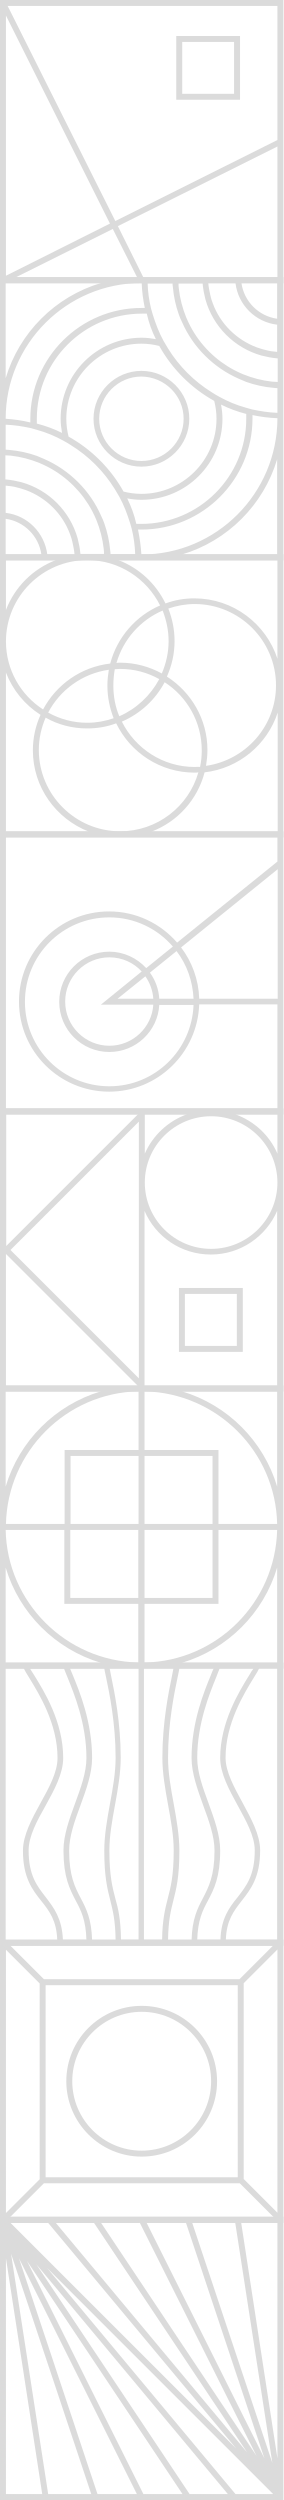
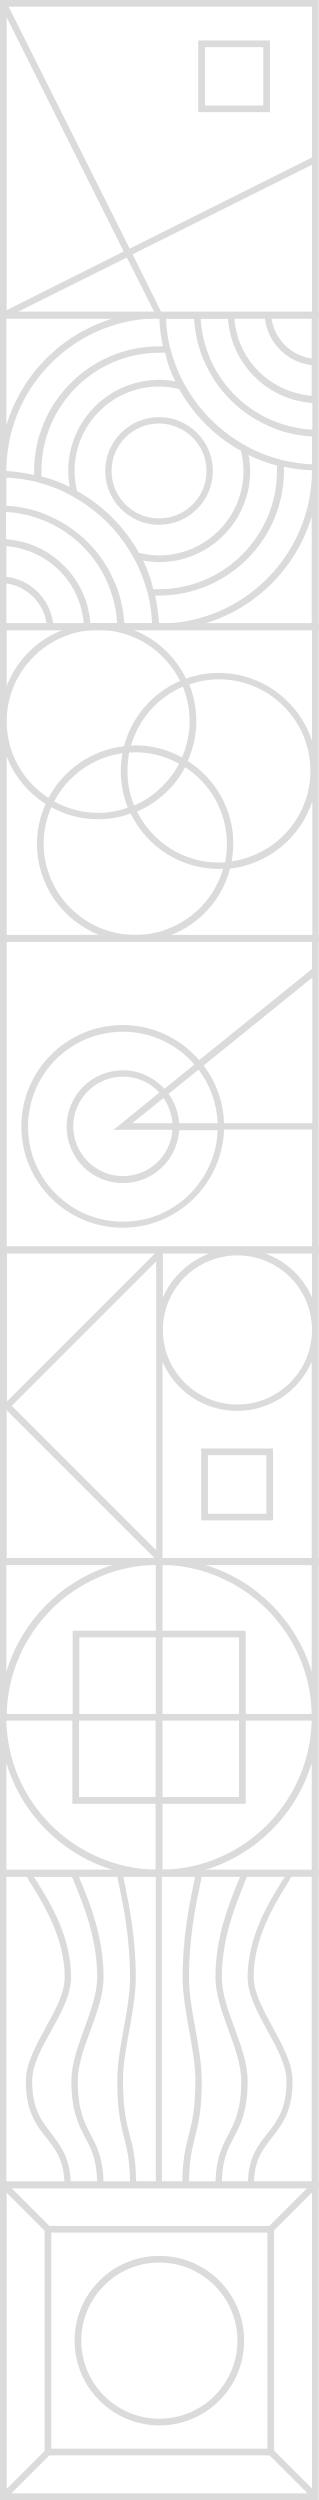
- <svg xmlns="http://www.w3.org/2000/svg" width="45" height="397" viewBox="0 0 45 397" fill="none">
+ <svg xmlns="http://www.w3.org/2000/svg" width="45" height="353" viewBox="0 0 45 353" fill="none">
  <path d="M0 0V45H45V0H0ZM0.945 2.475L17.46 35.505L0.945 43.785V2.475ZM2.475 44.055L17.91 36.36L21.78 44.055H2.475ZM44.055 44.055H22.77L18.72 35.91L44.055 23.265V44.055ZM44.055 22.23L18.315 35.1L1.215 0.945H44.055V22.23Z" fill="#DBDBDB" />
  <path d="M38.115 5.715H27.99V15.84H38.115V5.715ZM37.17 14.895H28.935V6.66H37.17V14.895Z" fill="#DBDBDB" />
  <path d="M38.295 44H37.35H33.075H32.13H28.305H27.36H23.445H22.5H0V66.5V67.445V71.36V72.305V76.13V77.075V81.35V82.295V89H6.705H7.65H11.925H12.87H16.695H17.64H21.555H22.5H45V66.5V65.555V61.64V60.695V56.87V55.925V51.65V50.705V44H38.295ZM24.75 53.855C24.03 53.72 23.265 53.63 22.5 53.63C15.39 53.63 9.63 59.39 9.63 66.5C9.63 67.265 9.72 68.03 9.855 68.75C8.595 68.12 7.245 67.625 5.85 67.265C5.85 66.995 5.85 66.77 5.85 66.5C5.85 57.32 13.32 49.805 22.545 49.805C22.815 49.805 23.04 49.805 23.31 49.805C23.625 51.245 24.12 52.595 24.75 53.855ZM25.29 54.935C27.315 58.58 30.375 61.64 34.02 63.665C34.245 64.565 34.38 65.51 34.38 66.5C34.38 73.07 29.025 78.425 22.455 78.425C21.465 78.425 20.52 78.29 19.62 78.065C17.595 74.42 14.535 71.36 10.89 69.335C10.665 68.435 10.53 67.49 10.53 66.5C10.53 59.93 15.885 54.575 22.455 54.575C23.445 54.575 24.39 54.71 25.29 54.935ZM0.9 44.945H16.02C8.775 47.105 3.06 52.82 0.9 60.065V44.945ZM0.9 66.5C0.9 54.62 10.575 44.945 22.455 44.945C22.455 44.945 22.455 44.945 22.5 44.945C22.545 46.295 22.725 47.6 22.995 48.905C22.815 48.905 22.635 48.905 22.455 48.905C12.735 48.905 4.815 56.825 4.815 66.545C4.815 66.725 4.815 66.905 4.815 67.085C3.555 66.77 2.25 66.59 0.9 66.5ZM0.9 88.055V82.385C3.825 82.79 6.165 85.13 6.57 88.055H0.9ZM7.515 88.055C7.065 84.59 4.365 81.845 0.9 81.44V77.12C1.53 77.165 2.205 77.255 2.79 77.435C3.24 77.525 3.69 77.705 4.14 77.84C7.38 79.055 9.945 81.62 11.115 84.815C11.295 85.265 11.43 85.715 11.52 86.165C11.655 86.795 11.79 87.425 11.835 88.055H7.515ZM12.78 88.055C12.735 87.605 12.69 87.155 12.6 86.705C12.51 86.3 12.42 85.895 12.33 85.49C11.115 81.17 7.74 77.795 3.42 76.58C3.015 76.49 2.61 76.4 2.205 76.31C1.755 76.22 1.305 76.175 0.855 76.13V72.305C1.125 72.305 1.395 72.35 1.665 72.35C3.285 72.53 4.815 72.935 6.255 73.52C6.705 73.7 7.155 73.925 7.605 74.15C10.62 75.725 13.095 78.2 14.67 81.215C14.895 81.665 15.12 82.115 15.3 82.565C15.885 84.005 16.29 85.535 16.47 87.155C16.515 87.425 16.515 87.695 16.515 87.965H12.78V88.055ZM17.55 88.055C17.55 87.875 17.55 87.65 17.505 87.47C17.37 85.94 17.055 84.5 16.56 83.105C16.425 82.7 16.245 82.295 16.065 81.935C14.31 77.885 11.025 74.645 7.02 72.89C6.615 72.71 6.255 72.575 5.85 72.395C4.455 71.9 3.015 71.585 1.485 71.45C1.305 71.45 1.08 71.405 0.9 71.405V67.445C0.9 67.445 0.9 67.445 0.945 67.445C2.295 67.49 3.645 67.715 4.905 67.985C5.22 68.075 5.535 68.165 5.85 68.255C7.335 68.66 8.73 69.245 10.035 69.965C10.44 70.19 10.845 70.415 11.25 70.685C14.085 72.44 16.47 74.825 18.225 77.66C18.45 78.065 18.72 78.47 18.945 78.875C19.665 80.18 20.205 81.62 20.655 83.06C20.745 83.375 20.835 83.69 20.925 84.005C21.24 85.31 21.42 86.615 21.465 87.965C21.465 87.965 21.465 87.965 21.465 88.01H17.55V88.055ZM20.205 79.145C20.925 79.28 21.69 79.37 22.455 79.37C29.565 79.37 35.325 73.61 35.325 66.5C35.325 65.735 35.235 64.97 35.1 64.25C36.36 64.88 37.71 65.375 39.105 65.735C39.105 66.005 39.105 66.23 39.105 66.5C39.105 75.68 31.635 83.195 22.41 83.195C22.14 83.195 21.915 83.195 21.645 83.195C21.33 81.755 20.835 80.45 20.205 79.145ZM44.01 88.055H28.89C36.135 85.895 41.85 80.18 44.01 72.935V88.055ZM22.455 88.055C22.365 86.705 22.185 85.4 21.915 84.095C22.095 84.095 22.275 84.095 22.455 84.095C32.175 84.095 40.095 76.175 40.095 66.455C40.095 66.275 40.095 66.095 40.095 65.915C41.355 66.185 42.705 66.365 44.055 66.41C44.055 66.41 44.055 66.41 44.055 66.455C44.01 78.38 34.335 88.055 22.455 88.055ZM44.01 65.555C42.615 65.51 41.31 65.285 40.005 65.015C39.69 64.925 39.375 64.835 39.06 64.745C37.575 64.34 36.18 63.755 34.875 63.035C34.47 62.81 34.065 62.585 33.66 62.315C30.825 60.56 28.44 58.175 26.685 55.34C26.46 54.935 26.19 54.53 25.965 54.125C25.245 52.82 24.705 51.38 24.255 49.94C24.165 49.625 24.075 49.31 23.985 48.995C23.67 47.69 23.49 46.385 23.445 45.035C23.445 45.035 23.445 45.035 23.445 44.99H27.405C27.405 45.17 27.405 45.395 27.45 45.575C27.585 47.105 27.9 48.545 28.395 49.94C28.53 50.345 28.71 50.75 28.89 51.11C30.645 55.16 33.93 58.4 37.935 60.155C38.34 60.335 38.7 60.47 39.105 60.65C40.5 61.145 41.94 61.46 43.47 61.595C43.65 61.595 43.875 61.64 44.055 61.64V65.555H44.01ZM44.01 60.65C43.74 60.65 43.47 60.605 43.2 60.605C41.58 60.425 40.05 60.02 38.61 59.435C38.16 59.255 37.71 59.03 37.26 58.805C34.245 57.23 31.77 54.755 30.195 51.74C29.97 51.29 29.745 50.84 29.565 50.39C28.98 48.95 28.575 47.42 28.395 45.8C28.35 45.53 28.35 45.26 28.35 44.99H32.175C32.22 45.44 32.265 45.89 32.355 46.34C32.445 46.745 32.535 47.15 32.625 47.555C33.84 51.875 37.215 55.25 41.535 56.465C41.94 56.555 42.345 56.645 42.75 56.735C43.2 56.825 43.65 56.87 44.1 56.915V60.65H44.01ZM44.01 55.88C43.38 55.835 42.75 55.745 42.12 55.565C41.67 55.475 41.22 55.295 40.77 55.16C37.53 53.945 34.965 51.38 33.795 48.185C33.615 47.735 33.48 47.285 33.39 46.835C33.255 46.205 33.12 45.575 33.075 44.945H37.395C37.8 48.41 40.545 51.155 44.01 51.56V55.88ZM44.01 50.615C41.085 50.21 38.745 47.87 38.34 44.945H44.01V50.615Z" fill="#DBDBDB" />
  <path d="M14.851 66.5C14.851 70.685 18.271 74.105 22.456 74.105C26.641 74.105 30.061 70.685 30.061 66.5C30.061 62.315 26.641 58.895 22.456 58.895C18.271 58.895 14.851 62.315 14.851 66.5ZM29.161 66.5C29.161 70.19 26.146 73.205 22.456 73.205C18.766 73.205 15.751 70.19 15.751 66.5C15.751 62.81 18.766 59.795 22.456 59.795C26.146 59.84 29.161 62.81 29.161 66.5Z" fill="#DBDBDB" />
  <path d="M0 88V133H45V88H0ZM18.225 106.27C18.495 106.27 18.765 106.225 19.08 106.225C21.33 106.225 23.445 106.81 25.29 107.845C23.895 110.455 21.645 112.57 18.945 113.74C18.315 112.255 18 110.59 18 108.88C18 107.98 18.09 107.08 18.225 106.27ZM18.045 114.055C16.74 114.505 15.345 114.775 13.86 114.775C11.61 114.775 9.495 114.19 7.65 113.155C9.54 109.555 13.095 106.945 17.28 106.36C17.145 107.17 17.055 108.025 17.055 108.88C17.055 110.68 17.415 112.435 18.045 114.055ZM13.86 115.675C15.48 115.675 17.01 115.405 18.45 114.865C20.7 119.5 25.425 122.695 30.915 122.695C31.095 122.695 31.32 122.695 31.5 122.65C29.97 128.05 24.975 132.01 19.08 132.01C11.97 132.01 6.165 126.205 6.165 119.095C6.165 117.25 6.57 115.54 7.245 113.965C9.225 115.09 11.475 115.675 13.86 115.675ZM30.915 121.795C25.83 121.795 21.465 118.825 19.35 114.595C22.275 113.335 24.66 111.13 26.145 108.34C29.7 110.635 32.04 114.64 32.04 119.185C32.04 120.085 31.95 120.94 31.77 121.795C31.455 121.75 31.185 121.795 30.915 121.795ZM26.505 107.44C27.27 105.73 27.72 103.84 27.72 101.815C27.72 99.97 27.36 98.26 26.73 96.64C28.035 96.19 29.475 95.92 30.915 95.92C38.025 95.92 43.83 101.725 43.83 108.835C43.83 115.36 38.97 120.715 32.715 121.615C32.85 120.805 32.94 119.95 32.94 119.095C32.94 114.235 30.375 109.915 26.505 107.44ZM26.775 101.815C26.775 103.615 26.37 105.37 25.695 106.945C23.715 105.865 21.465 105.235 19.08 105.235C18.9 105.235 18.675 105.235 18.495 105.28C19.575 101.545 22.275 98.485 25.83 96.955C26.415 98.485 26.775 100.105 26.775 101.815ZM17.505 105.37C12.87 105.91 8.955 108.7 6.84 112.66C3.285 110.365 0.945 106.36 0.945 101.86C0.945 94.75 6.75 88.945 13.86 88.945C18.945 88.945 23.31 91.915 25.425 96.145C21.555 97.81 18.585 101.23 17.505 105.37ZM8.865 88.945C5.22 90.34 2.34 93.22 0.945 96.865V88.945H8.865ZM0.945 132.055V106.81C2.025 109.6 3.96 111.94 6.435 113.515C5.67 115.225 5.22 117.115 5.22 119.14C5.22 125.035 8.91 130.03 14.085 132.055H0.945ZM24.075 132.055C28.215 130.48 31.365 126.97 32.49 122.65C37.935 122.02 42.435 118.24 44.1 113.155V132.055H24.075ZM44.055 88.945V104.605C42.255 99.07 37.035 95.02 30.87 95.02C29.25 95.02 27.72 95.29 26.28 95.83C24.75 92.68 22.095 90.205 18.81 88.945H44.055Z" fill="#DBDBDB" />
  <path d="M45 159.54V136.05V132H0V177H45V159.54ZM31.635 158.595C31.545 155.535 30.465 152.7 28.755 150.45L44.1 138.03V158.595H31.635ZM17.37 145.68C21.375 145.68 25.02 147.48 27.45 150.315L23.22 153.735C21.78 152.16 19.665 151.125 17.37 151.125C12.96 151.125 9.405 154.68 9.405 159.09C9.405 163.5 12.96 167.055 17.37 167.055C21.6 167.055 25.065 163.725 25.29 159.585H30.735C30.465 166.74 24.615 172.5 17.37 172.5C9.99 172.5 3.96 166.515 3.96 159.09C3.96 151.665 9.945 145.68 17.37 145.68ZM16.02 159.54H24.345C24.12 163.185 21.06 166.065 17.37 166.065C13.5 166.065 10.35 162.915 10.35 159.045C10.35 155.175 13.5 152.025 17.37 152.025C19.395 152.025 21.24 152.88 22.5 154.275L16.02 159.54ZM23.085 155.04C23.805 156.075 24.255 157.29 24.345 158.595H18.675L23.085 155.04ZM25.29 158.595C25.2 157.065 24.66 155.625 23.805 154.455L28.035 151.035C29.655 153.15 30.6 155.76 30.735 158.595H25.29ZM0.945 176.055V132.945H44.055V136.815L28.125 149.685C25.515 146.67 21.645 144.735 17.325 144.735C9.405 144.735 3.015 151.17 3.015 159.045C3.015 166.965 9.45 173.355 17.325 173.355C25.065 173.355 31.365 167.19 31.635 159.495H44.055V176.01H0.945V176.055Z" fill="#DBDBDB" />
  <path d="M22.95 220H0V242.95V265H22.95H45V242.95V220H22.95ZM22.005 230.26H10.26V242.005H0.945C1.215 230.485 10.53 221.17 22.005 220.945V230.26ZM33.75 242.005H22.95V231.205H33.75V242.005ZM11.16 242.95H21.96V253.75H11.16V242.95ZM22.95 242.95H33.75V253.75H22.95V242.95ZM22.005 242.005H11.205V231.205H22.005V242.005ZM10.215 242.95V254.695H21.96V264.01C10.44 263.74 1.125 254.425 0.9 242.95H10.215ZM22.95 254.695H34.695V242.95H44.01C43.74 254.47 34.425 263.785 22.95 264.01V254.695ZM34.695 242.005V230.26H22.95V220.945C34.47 221.215 43.785 230.53 44.01 242.005H34.695ZM0.9 220.945H16.02C8.775 223.105 3.06 228.82 0.9 236.065V220.945ZM0.9 264.055V248.935C3.06 256.18 8.775 261.895 16.02 264.055H0.9ZM28.89 264.055C36.135 261.895 41.85 256.18 44.01 248.935V264.055H28.89ZM28.89 220.945H44.01V236.065C41.85 228.82 36.135 223.105 28.89 220.945Z" fill="#DBDBDB" />
  <path d="M45 309V264H0V309H45ZM39.6 265.98C37.98 268.59 34.965 273.495 34.965 279.165C34.965 281.64 36.405 284.25 37.755 286.725C39.06 289.11 40.455 291.585 40.455 293.835C40.455 297.84 39.105 299.505 37.71 301.305C36.405 302.925 35.1 304.635 35.01 308.055H31.32C31.41 304.905 32.175 303.375 33.03 301.8C33.975 300 34.965 298.11 34.965 293.835C34.965 291.405 34.02 288.84 33.12 286.365C32.22 283.935 31.32 281.46 31.32 279.165C31.32 273.675 33.3 268.905 34.335 266.34C34.605 265.665 34.785 265.215 34.875 264.945H40.275C40.05 265.215 39.825 265.575 39.6 265.98ZM33.48 266.025C32.4 268.635 30.42 273.495 30.42 279.165C30.42 281.595 31.365 284.16 32.265 286.68C33.165 289.11 34.065 291.585 34.065 293.88C34.065 297.93 33.12 299.685 32.22 301.44C31.365 303.06 30.51 304.725 30.42 308.1H26.685C26.73 304.905 27.135 303.375 27.54 301.755C27.99 299.955 28.485 298.11 28.485 293.88C28.485 291.495 28.035 288.93 27.585 286.455C27.135 284.025 26.685 281.505 26.685 279.165C26.685 273.63 27.675 268.86 28.215 266.295C28.35 265.665 28.44 265.26 28.485 264.945H33.93C33.795 265.26 33.615 265.62 33.48 266.025ZM27.315 266.115C26.775 268.725 25.785 273.54 25.785 279.165C25.785 281.55 26.235 284.115 26.685 286.59C27.135 289.02 27.585 291.54 27.585 293.835C27.585 297.93 27.09 299.73 26.64 301.485C26.235 303.105 25.785 304.77 25.74 308.055H22.86V264.945H27.54C27.495 265.26 27.405 265.665 27.315 266.115ZM22.05 308.055H19.215C19.17 304.725 18.765 303.06 18.315 301.485C17.865 299.73 17.37 297.93 17.37 293.835C17.37 291.495 17.82 289.02 18.27 286.59C18.72 284.115 19.17 281.55 19.17 279.165C19.17 273.54 18.18 268.725 17.64 266.115C17.55 265.665 17.46 265.26 17.415 264.945H22.005V308.055H22.05ZM16.83 266.295C17.37 268.86 18.36 273.63 18.36 279.165C18.36 281.505 17.91 284.025 17.46 286.455C17.01 288.93 16.56 291.45 16.56 293.88C16.56 298.065 17.055 299.955 17.505 301.755C17.91 303.375 18.315 304.905 18.36 308.1H14.625C14.535 304.725 13.68 303.06 12.825 301.44C11.925 299.73 10.98 297.93 10.98 293.88C10.98 291.585 11.88 289.11 12.78 286.68C13.68 284.205 14.625 281.64 14.625 279.165C14.625 273.495 12.645 268.635 11.565 266.025C11.385 265.62 11.25 265.26 11.115 264.945H16.56C16.605 265.26 16.695 265.665 16.83 266.295ZM10.71 266.34C11.745 268.905 13.725 273.675 13.725 279.165C13.725 281.46 12.825 283.935 11.925 286.365C11.025 288.84 10.08 291.405 10.08 293.835C10.08 298.11 11.07 299.955 12.015 301.8C12.87 303.375 13.635 304.905 13.725 308.055H9.99C9.855 304.635 8.55 302.97 7.29 301.305C5.895 299.505 4.545 297.84 4.545 293.835C4.545 291.585 5.895 289.11 7.245 286.725C8.64 284.205 10.035 281.64 10.035 279.165C10.035 273.45 7.02 268.59 5.4 265.98C5.175 265.62 4.95 265.26 4.77 264.99H10.17C10.26 265.26 10.44 265.665 10.71 266.34ZM44.055 308.055H35.865C35.955 304.95 37.125 303.465 38.385 301.845C39.825 300 41.31 298.11 41.31 293.835C41.31 291.36 39.87 288.795 38.52 286.275C37.215 283.89 35.82 281.37 35.82 279.12C35.82 273.675 38.745 268.95 40.32 266.385C40.77 265.665 41.04 265.215 41.175 264.9H44.01V308.055H44.055ZM0.945 264.945H3.78C3.915 265.26 4.185 265.71 4.635 266.43C6.21 268.995 9.135 273.72 9.135 279.165C9.135 281.415 7.785 283.89 6.435 286.32C5.085 288.795 3.645 291.405 3.645 293.88C3.645 298.155 5.13 300.09 6.57 301.89C7.83 303.465 9 304.995 9.09 308.1H0.9V264.945H0.945Z" fill="#DBDBDB" />
  <path d="M0 308V353H45V308H0ZM43.38 308.945L38.025 314.3H6.975L1.62 308.945H43.38ZM37.755 315.245V345.755H7.245V315.245H37.755ZM0.945 309.62L6.3 314.975V346.07L0.945 351.425V309.62ZM1.62 352.055L6.975 346.7H38.07L43.425 352.055H1.62ZM44.055 351.38L38.7 346.025V314.93L44.055 309.575V351.38Z" fill="#DBDBDB" />
  <path d="M22.5 342.47C29.115 342.47 34.47 337.115 34.47 330.5C34.47 323.885 29.115 318.53 22.5 318.53C15.885 318.53 10.53 323.885 10.53 330.5C10.53 337.07 15.885 342.47 22.5 342.47ZM22.5 319.475C28.575 319.475 33.525 324.425 33.525 330.5C33.525 336.575 28.575 341.525 22.5 341.525C16.425 341.525 11.475 336.575 11.475 330.5C11.475 324.425 16.425 319.475 22.5 319.475Z" fill="#DBDBDB" />
-   <path d="M0 352.495V396.55V397H45V352H0V352.495ZM3.015 358.615L21.735 396.055H15.48L3.015 358.615ZM14.49 396.055H7.65L1.755 357.895L14.49 396.055ZM4.275 359.02L28.98 396.055H22.77L4.275 359.02ZM5.76 359.56L36.18 396.055H30.105L5.76 359.56ZM7.47 360.145L43.38 396.055H37.395L7.47 360.145ZM41.985 390.385L23.265 352.945H29.52L41.985 390.385ZM30.51 352.945H37.35L43.245 391.105L30.51 352.945ZM40.725 389.98L16.02 352.945H22.185L40.725 389.98ZM39.24 389.44L8.82 352.945H14.895L39.24 389.44ZM37.53 388.855L1.62 352.945H7.605L37.53 388.855ZM0.945 358.615L6.705 396.055H0.945V358.615ZM44.055 390.385L38.295 352.945H44.055V390.385Z" fill="#DBDBDB" />
  <path d="M0 176V221H45V176H0ZM0.945 176.945H21.915L0.99 197.87V176.945H0.945ZM0.945 220.055V199.13L21.87 220.055H0.945ZM22.05 218.885L1.665 198.5L22.05 178.115V218.885ZM22.995 176.945H29.7C26.685 178.025 24.255 180.32 22.995 183.2V176.945ZM44.055 220.055H22.95V192.29C24.705 196.385 28.755 199.22 33.48 199.22C38.205 199.22 42.255 196.34 44.01 192.29V220.055H44.055ZM33.525 198.32C27.72 198.32 22.995 193.595 22.995 187.79C22.995 181.985 27.72 177.26 33.525 177.26C39.33 177.26 44.055 181.985 44.055 187.79C44.055 193.595 39.33 198.32 33.525 198.32ZM44.055 183.2C42.795 180.275 40.365 178.025 37.35 176.945H44.055V183.2Z" fill="#DBDBDB" />
  <path d="M28.415 214.679H38.556V204.528H28.415V214.679ZM29.361 205.475H37.609V213.732H29.361V205.475Z" fill="#DBDBDB" />
</svg>
